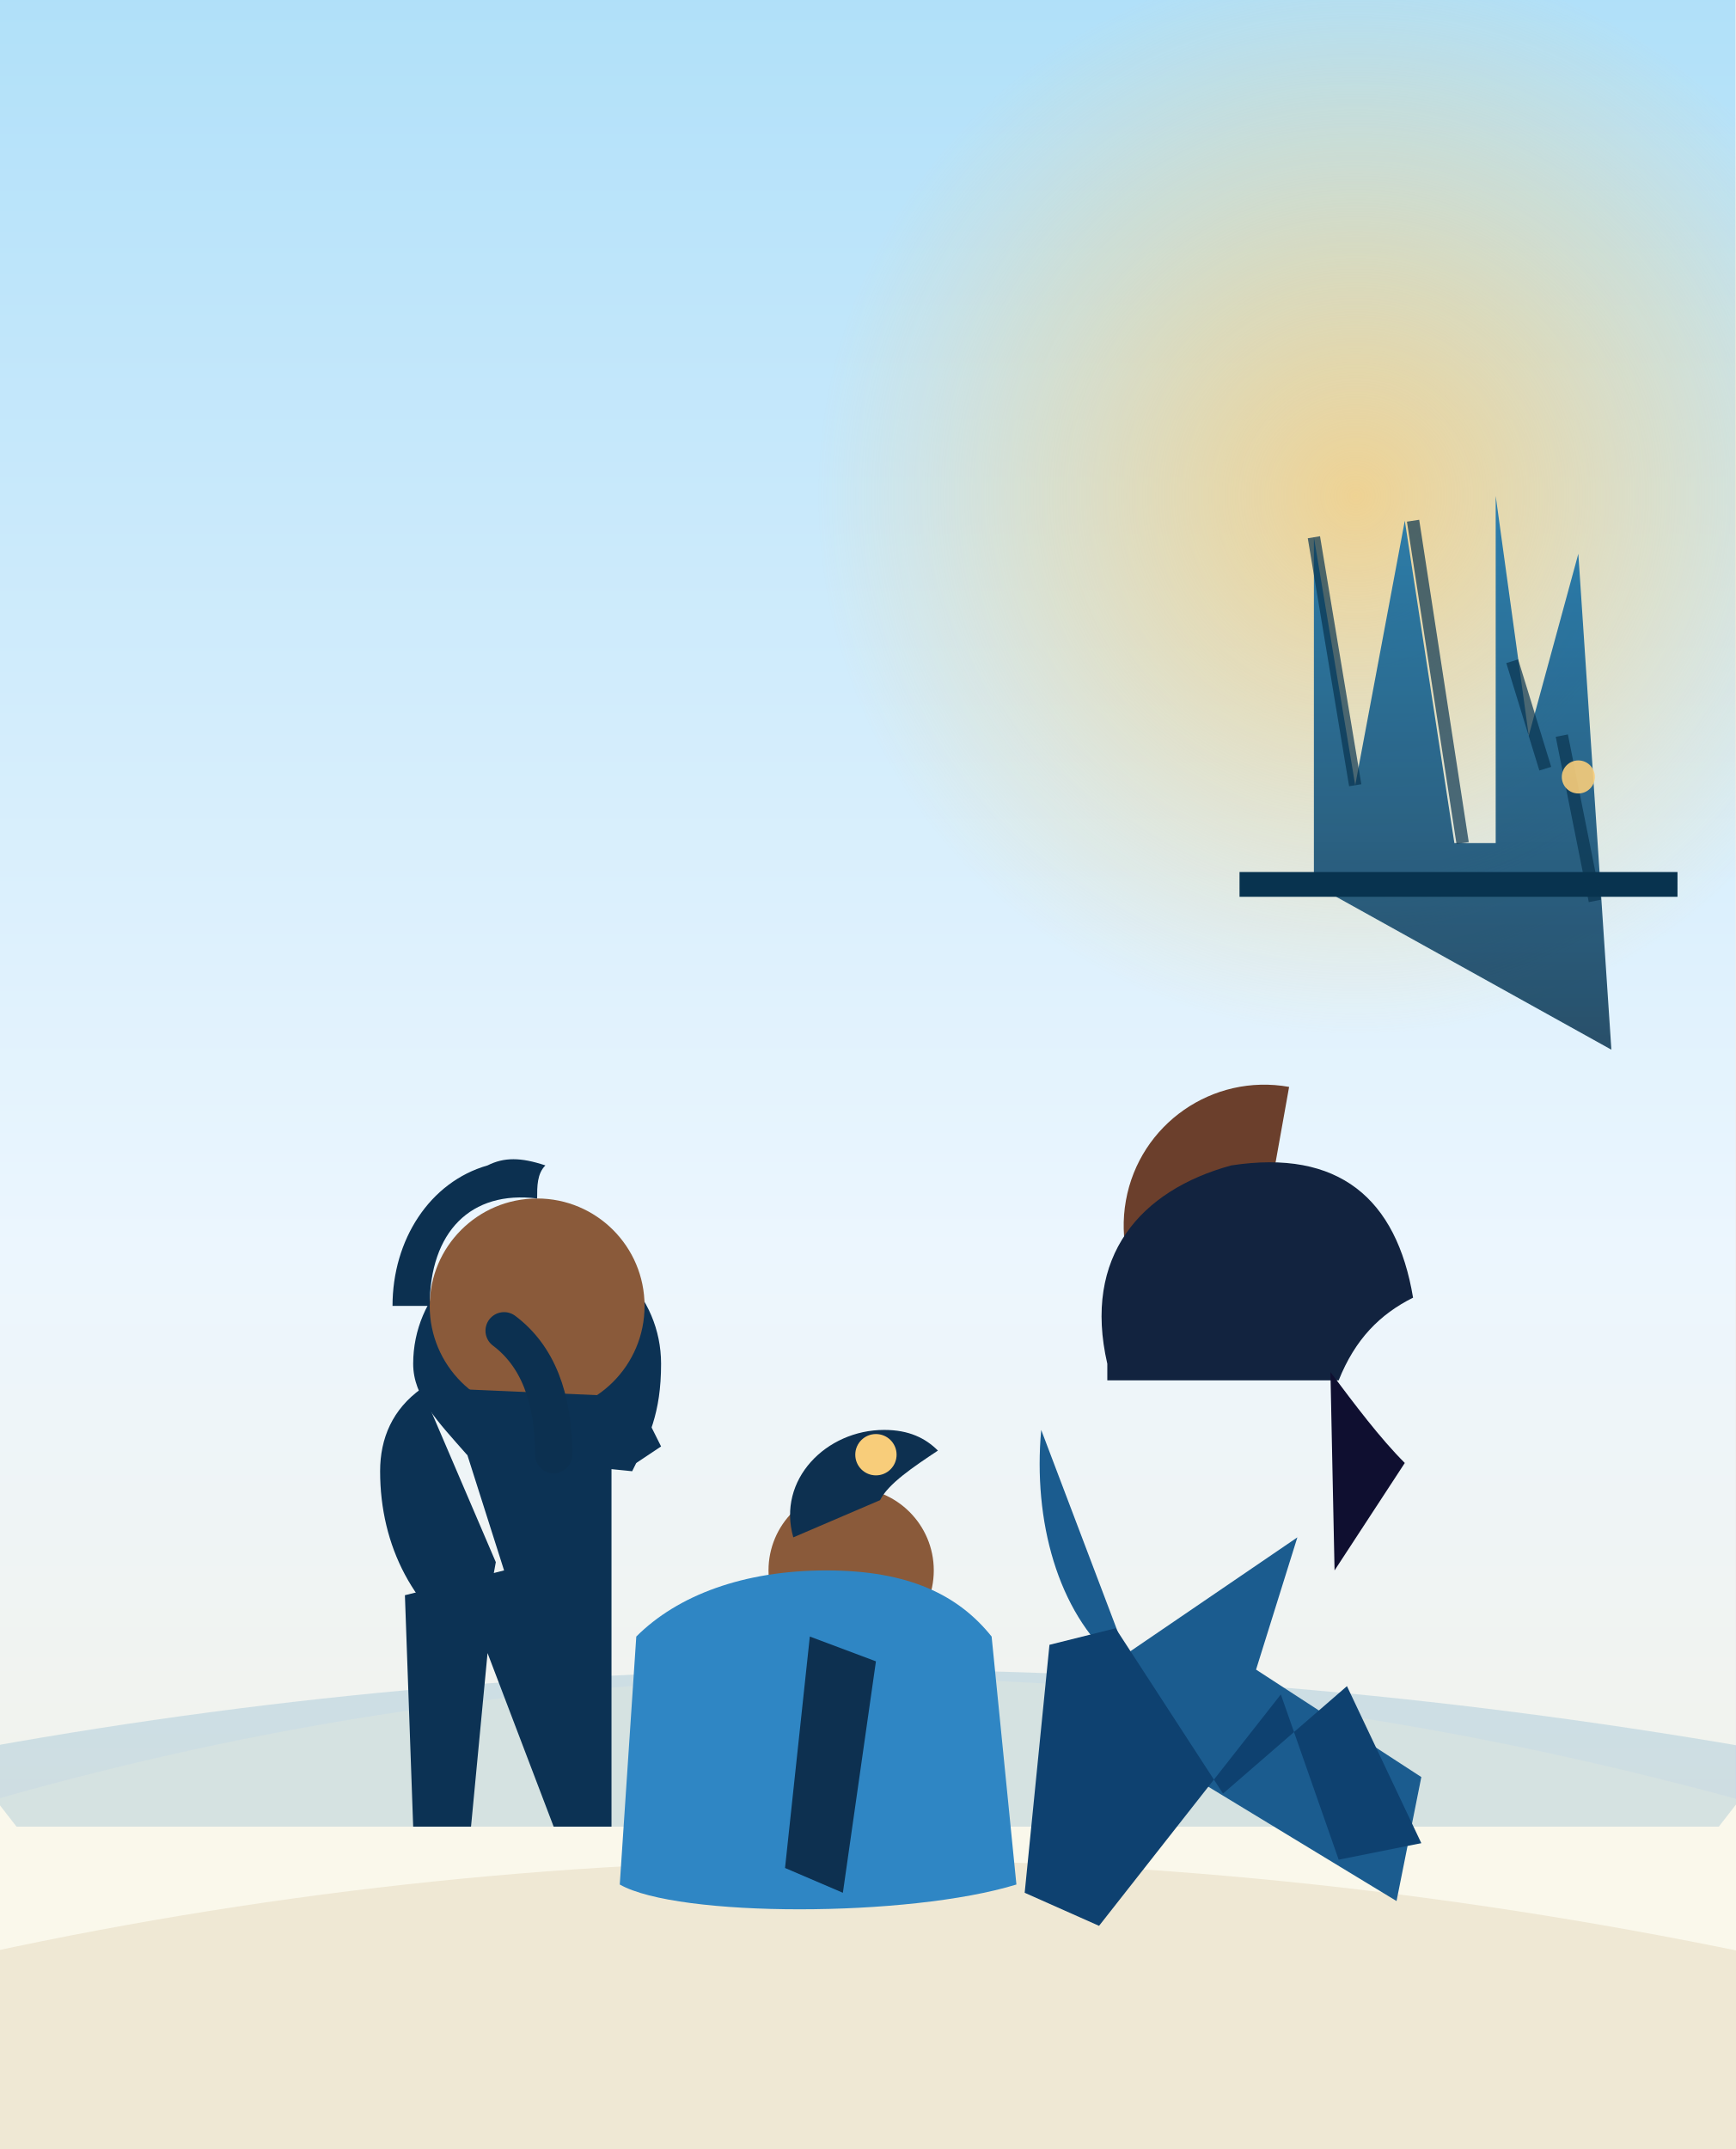
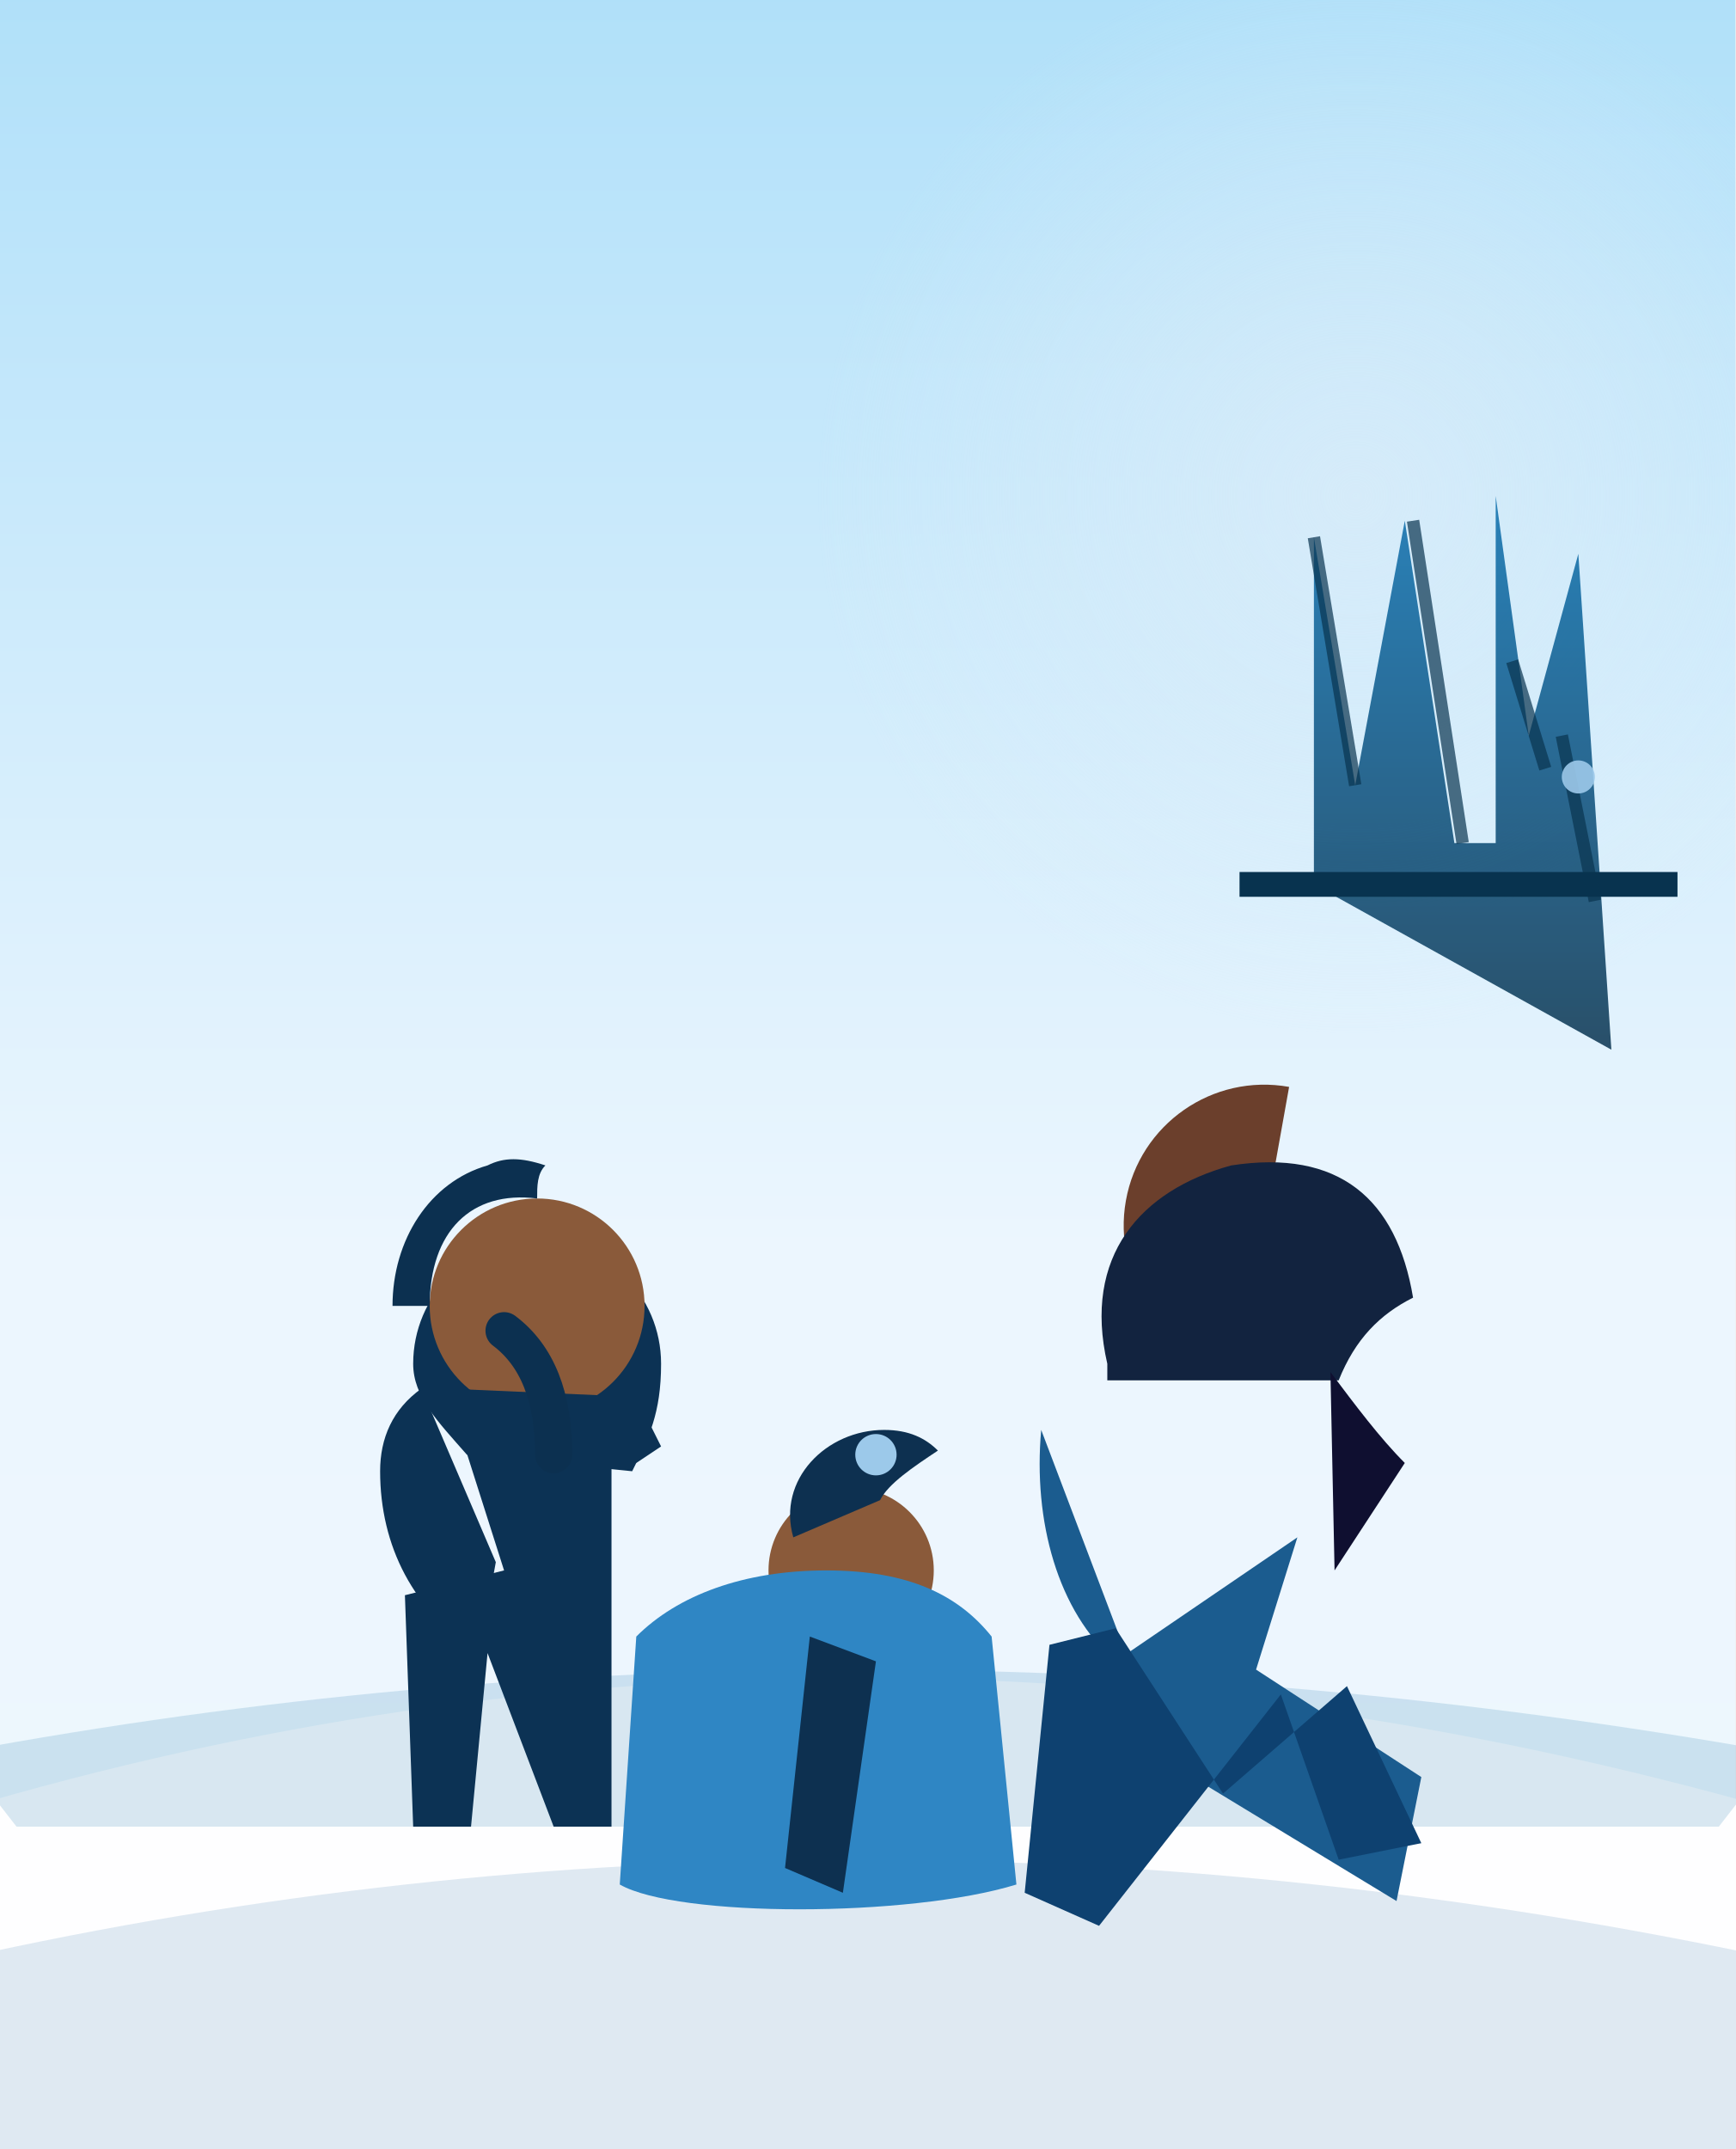
<svg xmlns="http://www.w3.org/2000/svg" viewBox="0 0 420 520" role="img" aria-labelledby="t">
  <defs>
    <linearGradient id="sk" x1="0" y1="0" x2="0" y2="1">
      <stop offset="0" stop-color="#b0e0f9" />
      <stop offset=".58" stop-color="#ecf6fe" />
-       <stop offset="1" stop-color="#f6f0e1" />
+       <stop offset="1" stop-color="#eef7fd" />
    </linearGradient>
    <radialGradient id="glow" cx=".5" cy=".5" r=".5">
-       <stop offset="0" stop-color="#f8cd7a" stop-opacity=".8" />
-       <stop offset="1" stop-color="#f8cd7a" stop-opacity="0" />
+       <stop offset="0" stop-color="#d9ecf9" stop-opacity=".8" />
+       <stop offset="1" stop-color="#d9ecf9" stop-opacity="0" />
    </radialGradient>
    <linearGradient id="gate" x1="0" y1="0" x2="0" y2="1">
      <stop offset="0" stop-color="#0c6fae" />
      <stop offset="1" stop-color="#08334f" />
    </linearGradient>
  </defs>
  <rect width="420" height="520" fill="url(#sk)" />
  <circle cx="328" cy="120" r="130" fill="url(#glow)" />
-   <path d="M-10 438q215-64 440 0v82H-10z" fill="#fbf8ec" opacity=".92" />
-   <path d="M-10 474q215-48 440 0v84H-10z" fill="#efe8d4" />
+   <path d="M-10 438q215-64 440 0v82H-10z" fill="#ffffff" opacity=".92" />
+   <path d="M-10 474q215-48 440 0v84H-10z" fill="#dfe9f2" />
  <g>
    <path d="M318 214v-84l10 60 12-64 12 78 10 0v-84l8 58 12-44 8 120z" fill="url(#gate)" opacity=".85" />
    <path d="M300 214h106" stroke="#08334f" stroke-width="6" />
    <path d="M318 130 328 190M342 126l12 78M366 160l8 26M378 178l8 40" stroke="#08334f" stroke-width="3" opacity=".7" />
-     <circle cx="382" cy="188" r="4" fill="#f8cd7a" opacity=".9" />
+     <circle cx="382" cy="188" r="4" fill="#9cc9ea" opacity=".9" />
  </g>
  <path d="M-10 424q215-40 440 0l-14 18H4z" fill="#0d6fa8" opacity=".16" />
  <g fill="#0c3254">
    <path d="M116 400c-16-10-24-26-24-44 0-8 3-15 10-20l18 42z" />
    <path d="M100 330a30 30 0 0 1 60 0c0 12-3 18-7 26l-40-4c-7-8-13-14-13-22z" />
    <circle cx="130" cy="316" r="26" fill="#8a5a3a" />
    <path d="M104 316c0-18 10-28 26-26 0-3 0-6 2-8-6-2-10-2-14 0-14 4-23 18-23 34z" fill="#0c3050" />
    <path d="M108 336l14 44-24 6 2 56h14l4-42 16 42h14v-92l6 4 6-4-6-12z" fill="#0c3254" />
    <path d="M122 322c8 6 12 16 12 30" fill="none" stroke="#0c3050" stroke-width="9" stroke-linecap="round" />
  </g>
  <g>
    <path d="M300 330a34 34 0 1 1 12-67" fill="#6b3f2c" />
    <path d="M268 330c-6-26 8-42 30-48 26-4 40 8 44 32-8 4-14 10-18 20h-56z" fill="#12233f" />
    <path d="M270 402c-14-12-20-34-18-56l22 58 8 22 56 34 6-30-40-26 10-32z" fill="#1b5c8f" />
    <path d="M254 398l-6 60 18 8 44-56 14 40 20-4-18-38-30 26-26-40z" fill="#0e4170" />
    <path d="M322 332c6 8 12 16 18 22l-17 26z" fill="#0f0f30" />
  </g>
  <g fill="#27415f">
    <circle cx="206" cy="380" r="20" fill="#8a5a3a" />
    <path d="M192 372c-4-14 8-26 22-26 6 0 10 2 13 5-6 4-12 8-14 12z" fill="#0d3050" />
    <path d="M240 396c-8-10-20-16-40-16s-36 6-46 16l-4 60c14 8 70 8 96 0l-6-60z" fill="#2f86c4" />
    <path d="M196 396l-6 56 14 6 8-56z" fill="#0d3050" />
  </g>
-   <circle cx="212" cy="352" r="5" fill="#f8cd7a" />
+   <circle cx="212" cy="352" r="5" fill="#9cc9ea" />
</svg>
